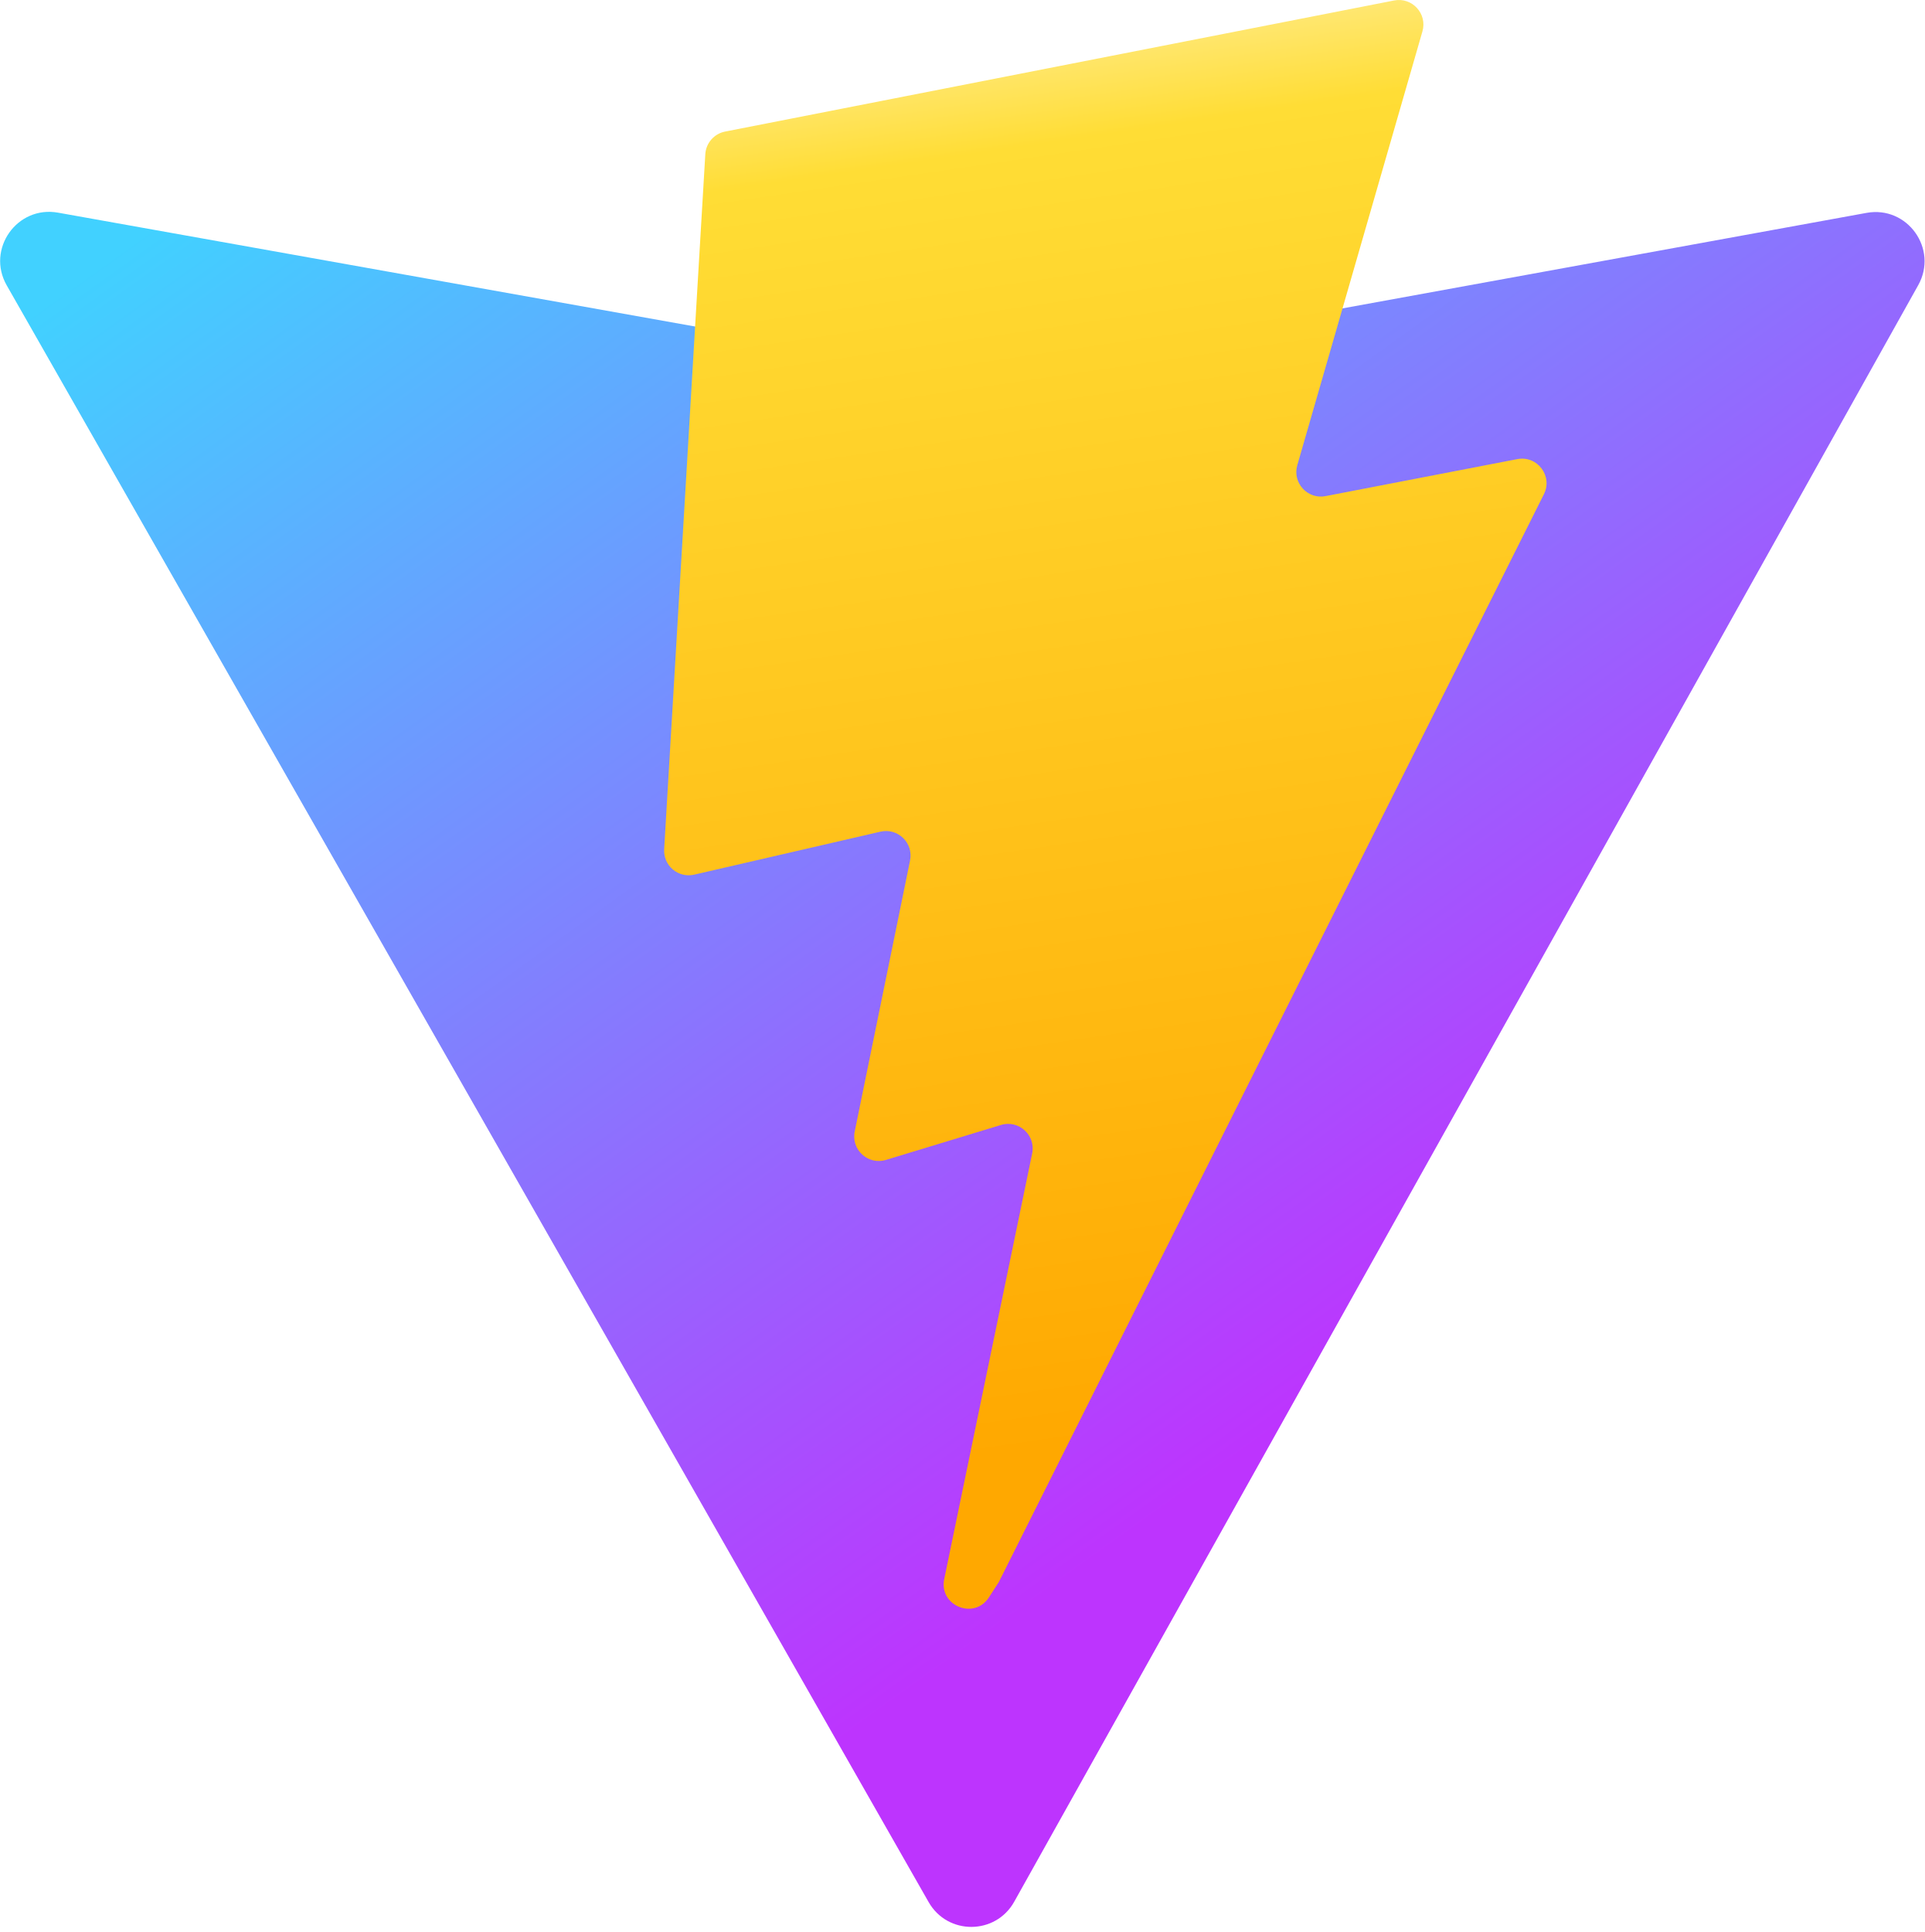
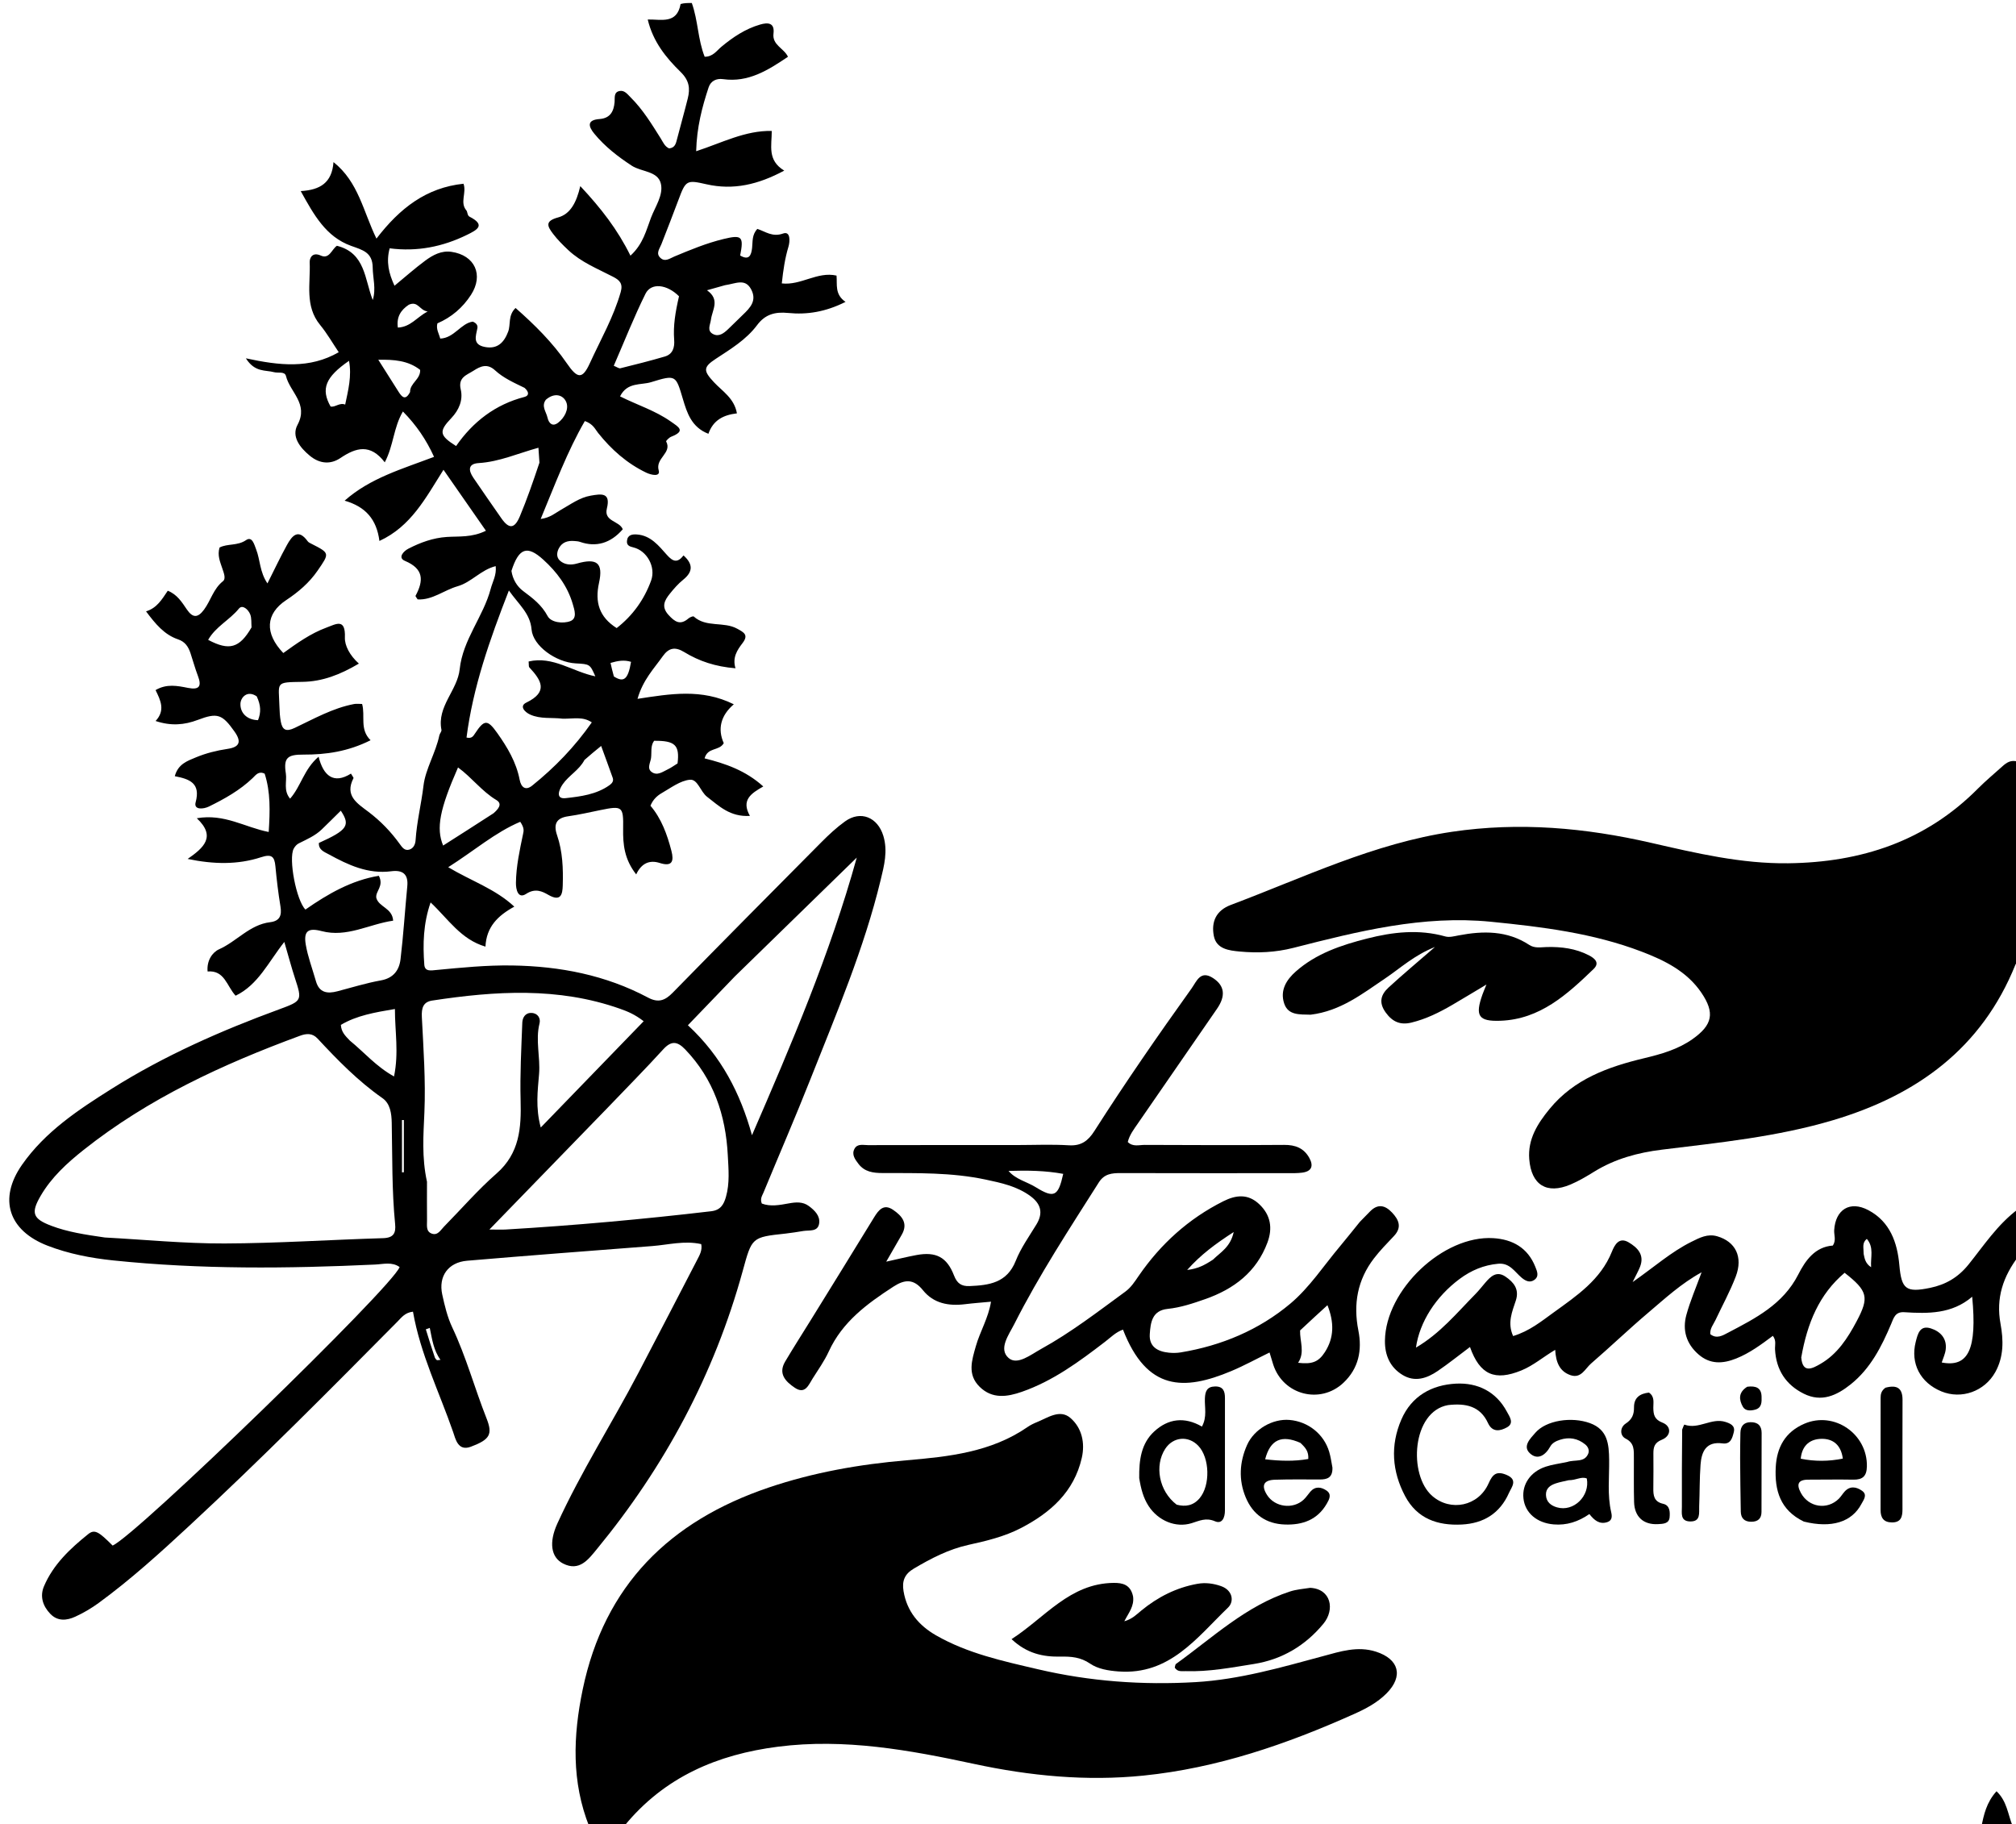
- <svg xmlns="http://www.w3.org/2000/svg" aria-hidden="true" role="img" class="iconify iconify--logos" width="31.88" height="32" preserveAspectRatio="xMidYMid meet" viewBox="0 0 256 257">
-   <defs>
-     <linearGradient id="IconifyId1813088fe1fbc01fb466" x1="-.828%" x2="57.636%" y1="7.652%" y2="78.411%">
-       <stop offset="0%" stop-color="#41D1FF" />
-       <stop offset="100%" stop-color="#BD34FE" />
-     </linearGradient>
-     <linearGradient id="IconifyId1813088fe1fbc01fb467" x1="43.376%" x2="50.316%" y1="2.242%" y2="89.03%">
-       <stop offset="0%" stop-color="#FFEA83" />
-       <stop offset="8.333%" stop-color="#FFDD35" />
-       <stop offset="100%" stop-color="#FFA800" />
-     </linearGradient>
-   </defs>
-   <path fill="url(#IconifyId1813088fe1fbc01fb466)" d="M255.153 37.938L134.897 252.976c-2.483 4.44-8.862 4.466-11.382.048L.875 37.958c-2.746-4.814 1.371-10.646 6.827-9.67l120.385 21.517a6.537 6.537 0 0 0 2.322-.004l117.867-21.483c5.438-.991 9.574 4.796 6.877 9.62Z" />
-   <path fill="url(#IconifyId1813088fe1fbc01fb467)" d="M185.432.063L96.44 17.501a3.268 3.268 0 0 0-2.634 3.014l-5.474 92.456a3.268 3.268 0 0 0 3.997 3.378l24.777-5.718c2.318-.535 4.413 1.507 3.936 3.838l-7.361 36.047c-.495 2.426 1.782 4.5 4.151 3.78l15.304-4.649c2.372-.72 4.652 1.36 4.15 3.788l-11.698 56.621c-.732 3.542 3.979 5.473 5.943 2.437l1.313-2.028l72.516-144.72c1.215-2.423-.88-5.186-3.54-4.672l-25.505 4.922c-2.396.462-4.435-1.77-3.759-4.114l16.646-57.705c.677-2.35-1.37-4.583-3.769-4.113Z" />
+ <svg xmlns="http://www.w3.org/2000/svg" version="1.1" id="Layer_1" x="0px" y="0px" width="100%" viewBox="0 0 672 608" enable-background="new 0 0 672 608" xml:space="preserve">
+   <path fill="#000000" opacity="1" stroke="none" d=" M230.6,1   C232.705,6.861 232.595,13.147 234.89,18.919   C237.648,18.926 238.889,16.898 240.465,15.59   C244.352,12.361 248.479,9.604 253.369,8.186   C255.95,7.438 258.283,7.512 257.831,11.203   C257.362,15.028 261.335,16.079 262.656,18.923   C255.977,23.423 249.445,27.57 241.016,26.381   C238.794,26.067 236.912,26.985 236.205,29.125   C234.029,35.716 232.261,42.409 232.053,50.409   C240.7,47.589 248.387,43.469 257.252,43.645   C257.274,48.536 255.677,53.397 261.409,56.873   C252.705,61.547 244.435,63.456 235.514,61.432   C228.946,59.942 228.604,60.026 226.202,66.504   C224.35,71.496 222.387,76.446 220.462,81.411   C219.88,82.911 218.515,84.456 220.138,85.968   C221.702,87.427 223.297,86.128 224.763,85.516   C230.143,83.272 235.509,81.039 241.211,79.666   C247.284,78.203 247.989,78.787 246.72,85.175   C249.643,86.876 250.415,85.2 250.698,82.658   C250.933,80.552 250.59,78.289 252.446,76.305   C255.161,77.18 257.453,79.13 261.035,77.842   C263.508,76.953 263.367,80.432 262.812,82.267   C261.656,86.094 261.084,89.979 260.6,94.473   C267.008,95.212 272.413,90.419 278.844,91.867   C279.121,94.797 278.165,98.13 281.845,100.631   C275.195,103.983 268.996,104.951 262.769,104.328   C258.297,103.88 255.046,104.795 252.369,108.376   C248.706,113.273 243.538,116.361 238.522,119.661   C234.323,122.423 234.468,123.632 237.951,127.382   C240.777,130.425 244.754,132.728 245.641,137.791   C241.121,138.323 237.723,140.052 236.131,144.602   C230.526,142.433 229.013,137.67 227.622,132.985   C225.259,125.022 225.311,124.842 217.035,127.392   C213.603,128.449 209.11,127.295 206.683,132.131   C212.34,134.974 218.391,136.85 223.548,140.48   C226.203,142.349 228.711,143.631 223.729,145.581   C223.036,145.852 221.951,146.967 222.052,147.155   C224.118,151.026 218.388,152.69 219.567,156.806   C220.207,159.037 217.081,158.361 215.404,157.556   C208.969,154.466 203.792,149.852 199.367,144.318   C198.35,143.047 197.754,141.362 194.95,140.352   C189.103,150.448 185.021,161.475 180.228,172.997   C183.42,172.591 185.125,170.976 187.066,169.892   C190.25,168.113 193.193,165.859 196.938,165.217   C200.421,164.619 203.643,164.075 202.289,169.516   C201.204,173.877 206.522,173.617 207.586,176.432   C203.564,181.088 198.679,182.499 193.378,180.647   C192.762,180.432 192.075,180.393 191.415,180.342   C189.276,180.176 187.422,180.7 186.316,182.721   C185.525,184.168 185.445,185.817 186.651,186.898   C188.209,188.295 190.309,188.427 192.291,187.86   C198.956,185.952 201.14,187.616 199.675,194.272   C198.258,200.706 199.697,205.665 205.556,209.369   C210.883,205.23 214.726,199.883 217.032,193.547   C218.688,188.998 215.644,183.557 211.109,182.474   C209.758,182.151 208.869,181.768 208.989,180.324   C209.161,178.279 210.762,178.055 212.299,178.163   C216.911,178.485 219.581,181.929 222.294,184.969   C224.297,187.214 225.79,187.793 227.844,185.153   C230.923,187.926 231.162,190.48 227.748,193.231   C226.078,194.576 224.624,196.241 223.276,197.924   C221.539,200.092 220.333,202.23 222.825,204.972   C224.931,207.291 226.726,208.54 229.487,206.156   C229.949,205.758 231.028,205.311 231.253,205.515   C235.418,209.282 241.221,207.085 245.748,209.585   C247.915,210.782 249.63,211.6 247.523,214.359   C245.751,216.68 244.064,219.159 245.162,222.766   C238.508,222.229 233.057,220.416 228.064,217.364   C225.091,215.547 222.941,215.899 220.94,218.725   C217.983,222.903 214.308,226.628 212.506,232.958   C223.359,231.311 233.862,229.443 244.603,234.774   C240.177,238.554 239.164,243.078 241.252,247.73   C239.688,250.449 235.912,248.981 234.862,252.801   C241.774,254.525 248.52,256.818 254.425,262.167   C250.271,264.526 247.009,266.728 249.973,271.977   C243.314,272.378 239.678,268.662 235.701,265.616   C233.457,263.898 232.584,259.651 229.943,259.922   C226.715,260.253 223.639,262.617 220.634,264.339   C219.084,265.227 217.674,266.488 216.819,268.589   C220.474,272.872 222.386,278.15 223.806,283.636   C224.682,287.023 224.126,289.023 219.907,287.668   C216.566,286.596 213.829,287.702 212.064,291.478   C208.1,286.43 207.629,281.442 207.711,276.271   C207.831,268.8 207.48,268.541 200.186,270.029   C196.601,270.761 193.027,271.59 189.409,272.101   C185.329,272.677 184.464,274.828 185.694,278.429   C187.55,283.868 187.754,289.535 187.58,295.185   C187.492,298.059 187.003,300.739 182.749,298.282   C180.775,297.142 178.419,295.974 175.369,297.978   C172.676,299.748 171.95,296.511 171.978,294.288   C172.048,288.764 173.232,283.382 174.356,278   C174.56,277.023 174.853,276.049 173.414,273.945   C165.019,277.496 158.06,283.602 149.404,289.084   C157.256,293.764 165.093,296.306 171.438,302.228   C165.879,305.265 162.133,309.01 161.818,315.553   C153.606,313.15 149.447,306.379 143.535,300.825   C141.081,307.89 140.924,314.723 141.434,321.584   C141.608,323.937 143.648,323.515 145.348,323.354   C153.798,322.555 162.229,321.701 170.754,321.838   C186.651,322.092 201.878,325.029 215.999,332.54   C219.482,334.393 221.697,333.512 224.263,330.889   C240.695,314.097 257.234,297.41 273.794,280.744   C276.253,278.269 278.842,275.857 281.663,273.822   C286.884,270.057 292.558,272.431 294.443,278.621   C295.996,283.722 294.7,288.594 293.548,293.357   C288.009,316.252 278.792,337.883 270.161,359.699   C265.138,372.395 259.71,384.929 254.493,397.549   C254.065,398.583 253.285,399.595 253.937,401.197   C256.804,402.3 259.877,401.701 262.928,401.147   C265.282,400.72 267.586,400.514 269.642,402.046   C271.57,403.483 273.403,405.295 273.057,407.782   C272.652,410.697 269.84,410.023 267.809,410.34   C265.838,410.647 263.869,410.995 261.887,411.206   C250.481,412.425 250.657,412.462 247.55,423.75   C238.081,458.151 221.572,488.909 198.943,516.408   C196.155,519.796 193.138,523.976 187.7,521.205   C183.652,519.142 182.903,514.173 185.793,507.851   C193.702,490.553 203.967,474.51 212.776,457.689   C219.345,445.146 225.866,432.576 232.371,419.999   C233.193,418.41 234.157,416.791 233.742,414.72   C228.162,413.472 222.777,414.956 217.366,415.374   C196.81,416.958 176.251,418.518 155.708,420.261   C149.4,420.796 146.08,425.434 147.419,431.545   C148.234,435.27 149.14,439.084 150.758,442.503   C155.39,452.293 158.199,462.743 162.162,472.768   C164.27,478.101 163.371,479.848 156.964,482.258   C152.648,483.881 151.846,479.685 151.029,477.325   C146.438,464.066 140.135,451.394 137.66,437.246   C134.99,437.532 133.818,439.211 132.492,440.55   C109.747,463.52 86.982,486.469 63.274,508.456   C53.5,517.521 43.635,526.493 32.853,534.369   C30.449,536.124 27.825,537.655 25.123,538.901   C22.291,540.208 19.251,540.546 16.777,537.98   C14.262,535.371 13.232,532.139 14.662,528.776   C17.747,521.519 23.38,516.235 29.365,511.421   C31.544,509.669 32.898,510.554 37.54,515.205   C45.246,511.976 130.636,429.219 133.207,422.372   C130.662,420.547 127.762,421.407 125.06,421.533   C95.919,422.895 66.788,423.178 37.732,420.158   C30.317,419.387 22.914,417.968 15.884,415.258   C2.838,410.23 -0.628,399.686 7.342,388.275   C15.048,377.242 26.123,369.931 37.273,362.915   C54.832,351.867 73.731,343.547 93.17,336.418   C100.677,333.666 100.749,333.488 98.322,326.076   C97.146,322.482 96.181,318.819 94.771,313.993   C89.411,320.784 86.058,328.282 78.536,331.915   C75.578,328.715 74.888,323.35 69.198,323.84   C68.86,320.229 70.79,317.439 73.015,316.446   C78.917,313.815 83.233,308.238 90.023,307.416   C93.307,307.018 93.978,305.14 93.483,302.134   C92.754,297.707 92.222,293.24 91.804,288.772   C91.495,285.465 90.521,284.612 87,285.761   C79.22,288.299 71.202,288.126 62.55,286.325   C67.895,282.617 72.141,278.895 65.602,272.758   C74.865,271.156 81.594,275.791 89.567,277.338   C90.017,270.353 90.201,264.03 88.221,257.902   C86.18,256.921 85.265,258.365 84.232,259.354   C79.969,263.434 74.895,266.277 69.663,268.846   C67.812,269.755 64.504,270.061 65.213,267.443   C66.959,260.999 63.122,259.68 58.267,258.744   C59.349,254.672 62.468,253.648 65.303,252.468   C68.685,251.06 72.232,250.18 75.88,249.634   C79.905,249.032 80.555,247.241 78.18,243.877   C74.075,238.064 72.483,237.494 65.943,239.974   C61.469,241.67 57.05,242.068 51.868,240.342   C55.19,236.762 53.513,233.45 51.855,230.04   C55.562,227.855 59.162,228.617 62.673,229.308   C66.484,230.058 67.273,228.725 65.973,225.311   C65.029,222.83 64.336,220.254 63.496,217.732   C62.789,215.611 61.733,213.933 59.36,213.129   C54.76,211.571 51.82,207.992 48.683,203.799   C52.334,202.671 53.976,199.805 55.924,196.919   C59.073,198.168 60.637,200.746 62.285,203.159   C64.239,206.022 65.925,206.04 68.011,203.222   C70.265,200.18 71.125,196.28 74.307,193.755   C75.407,192.882 74.583,190.947 74.104,189.494   C73.381,187.303 72.382,185.123 73.193,182.507   C75.865,181.142 79.171,182.008 82.008,180.054   C84.068,178.635 84.751,181.523 85.39,183.16   C86.747,186.638 86.543,190.664 89.15,194.479   C91.496,189.825 93.44,185.684 95.646,181.687   C97.334,178.627 99.392,176.036 102.577,180.447   C102.849,180.823 103.37,181.045 103.811,181.27   C109.956,184.402 109.907,184.364 105.863,190.229   C103.067,194.284 99.449,197.361 95.375,200.062   C88.543,204.592 88.112,211.08 94.436,217.688   C98.904,214.48 103.482,211.173 108.795,209.216   C112.01,208.032 115.205,205.95 114.964,212.502   C114.866,215.165 116.559,218.458 119.625,221.212   C113.335,224.926 107.451,227.19 100.855,227.293   C91.557,227.439 92.914,227.292 93.15,235.608   C93.197,237.268 93.298,238.948 93.605,240.575   C94.123,243.316 95.346,244.01 98.188,242.668   C104.636,239.623 110.902,236.038 118.035,234.685   C118.816,234.537 119.649,234.665 120.703,234.665   C121.829,238.677 119.791,243.116 123.525,246.755   C116.004,250.527 108.673,251.578 101.192,251.544   C95.874,251.519 94.453,252.533 95.281,257.837   C95.694,260.486 94.383,263.477 96.696,266.233   C100.351,262.086 101.304,256.407 106.2,252.25   C107.805,258.68 111.263,261.473 116.986,257.88   C117.538,258.843 117.913,259.236 117.832,259.393   C114.787,265.267 119.091,267.807 122.85,270.652   C126.858,273.686 130.321,277.276 133.259,281.357   C134.063,282.473 134.884,283.682 136.434,283.216   C137.853,282.79 138.441,281.435 138.53,280.069   C138.926,273.948 140.444,267.968 141.166,261.888   C141.824,256.347 145.247,250.946 146.45,245.137   C146.583,244.496 147.256,243.839 147.149,243.295   C145.597,235.451 152.487,230.163 153.232,223.069   C154.27,213.179 161.118,205.574 163.575,196.254   C164.196,193.897 165.566,191.715 165.232,188.719   C160.297,189.943 157.142,194.106 152.531,195.426   C148.009,196.721 144.105,200.096 139.216,199.811   C138.82,199.162 138.434,198.768 138.512,198.622   C141.222,193.559 141.328,189.644 134.99,186.974   C132.519,185.932 134.447,183.763 136.136,182.896   C140.151,180.836 144.324,179.298 148.941,178.993   C153.019,178.723 157.262,179.241 161.976,176.923   C157.342,170.267 152.886,163.866 147.827,156.598   C141.829,166.108 136.982,175.487 126.475,180.325   C125.542,173.069 121.819,168.893 114.877,166.898   C123.397,159.336 134.077,156.329 144.682,152.289   C142.073,146.562 138.819,141.77 134.304,137.17   C131.134,142.555 131.22,148.505 128.254,154.113   C123.438,147.82 118.685,149.171 113.468,152.684   C110.213,154.876 106.594,154.654 103.292,151.937   C99.94,149.177 97.091,145.489 99.172,141.62   C102.948,134.604 96.641,130.714 95.327,125.357   C94.92,123.698 92.709,124.446 91.327,124.062   C88.513,123.28 84.982,124.226 81.961,119.445   C93.197,121.866 103.19,122.995 112.913,117.413   C110.892,114.417 109.048,111.169 106.711,108.325   C101.501,101.987 103.538,94.515 103.231,87.448   C103.17,86.044 104.091,83.896 106.933,85.193   C109.796,86.499 110.583,83.082 112.301,81.93   C121.814,84.32 121.51,93.033 124.243,100.012   C125.428,96.279 124.272,92.72 124.232,89.151   C124.175,84.074 120.819,83.322 117.049,81.962   C108.633,78.927 104.64,71.633 100.244,63.701   C106.671,63.319 110.659,60.984 111.164,54.033   C119.516,60.685 121.036,70.41 125.483,79.539   C133.289,69.368 142.109,62.551 154.5,61.247   C155.604,64.281 153.189,67.476 155.469,70.159   C155.872,70.633 155.73,71.83 156.515,72.232   C162.065,75.074 158.954,76.673 155.683,78.277   C147.586,82.25 139.062,83.968 129.888,82.777   C128.678,87.27 129.579,91.101 131.502,95.25   C135.088,92.297 138.286,89.45 141.713,86.911   C144.259,85.025 147.112,83.459 150.494,83.952   C158.276,85.086 161.293,91.637 157.003,98.282   C154.242,102.559 150.46,105.794 145.804,107.786   C145.289,109.705 146.3,111.129 146.744,112.866   C151.381,112.706 153.645,107.746 157.592,107.215   C158.989,107.779 159.283,108.621 159.122,109.436   C158.603,112.067 157.474,114.831 161.565,115.65   C165.864,116.511 168.06,114.092 169.39,110.548   C170.289,108.153 169.256,105.183 171.855,102.664   C178.232,108.276 184.169,114.157 188.961,121.135   C192.484,126.264 194.126,126.52 196.619,121.066   C200.198,113.238 204.529,105.719 206.908,97.339   C207.703,94.542 206.549,93.402 204.391,92.279   C199.247,89.603 193.802,87.479 189.442,83.386   C187.609,81.665 185.869,79.932 184.352,77.942   C182.341,75.305 181.668,73.673 186.04,72.478   C190.132,71.359 192.16,67.489 193.43,62.038   C200.348,69.427 205.823,76.461 210.149,85.223   C214.387,81.361 215.418,76.722 216.992,72.59   C218.392,68.91 221.151,65.058 220.302,61.279   C219.33,56.949 213.844,57.365 210.592,55.237   C205.949,52.2 201.636,48.856 198.106,44.57   C196.033,42.054 195.659,39.987 199.848,39.679   C203.392,39.419 204.596,37.156 204.866,34.029   C204.99,32.595 204.518,30.738 206.515,30.339   C208.167,30.009 209.155,31.411 210.228,32.476   C214.284,36.504 217.223,41.343 220.234,46.129   C221.022,47.382 221.564,48.825 223.03,49.469   C225.04,49.283 225.31,47.796 225.692,46.319   C226.855,41.815 228.131,37.34 229.255,32.827   C230.092,29.466 229.77,26.814 226.838,23.953   C222.023,19.253 217.664,13.896 215.91,6.502   C220.434,6.405 225.624,8.119 226.869,1.339   C228.067,1 229.133,1 230.6,1  M34.956,412.517   C48.246,413.23 61.538,414.549 74.826,414.507   C92.459,414.452 110.086,413.262 127.721,412.737   C131.212,412.632 132.003,411.023 131.708,408.04   C130.597,396.794 130.806,385.506 130.576,374.23   C130.515,371.231 130.094,367.882 127.492,366.066   C119.382,360.402 112.553,353.408 105.877,346.222   C104.118,344.329 102.165,344.469 99.962,345.282   C74.228,354.773 49.481,366.156 27.834,383.348   C22.361,387.695 17.16,392.445 13.571,398.592   C10.209,404.35 10.911,406.265 17.081,408.605   C22.556,410.682 28.305,411.558 34.956,412.517  M142.329,393.939   C142.327,398.261 142.297,402.583 142.34,406.904   C142.357,408.517 141.937,410.517 143.939,411.226   C145.916,411.926 146.849,410.067 147.97,408.926   C153.806,402.994 159.278,396.651 165.519,391.183   C173.203,384.449 173.787,376 173.536,366.793   C173.302,358.175 173.776,349.532 174.099,340.906   C174.161,339.228 175.084,337.562 177.199,337.66   C179.321,337.758 180.264,339.492 179.843,341.157   C178.423,346.771 180.15,352.353 179.692,358.008   C179.253,363.431 178.44,369.172 180.253,375.852   C192.094,363.623 203.271,352.082 214.557,340.426   C211.627,338.146 209.166,337.148 206.657,336.262   C186.074,328.992 165.1,330.334 144.067,333.534   C141.077,333.989 140.461,335.979 140.616,339.046   C141.15,349.613 141.918,360.176 141.467,370.79   C141.151,378.23 140.537,385.729 142.329,393.939  M202.653,369.152   C189.783,382.41 176.913,395.668 163.135,409.863   C166,409.863 167.316,409.93 168.625,409.853   C191.5,408.504 214.309,406.434 237.069,403.763   C240.2,403.395 241.263,401.499 241.984,398.975   C243.291,394.396 242.836,389.685 242.596,385.076   C241.904,371.749 237.879,359.68 228.386,349.807   C225.73,347.046 223.728,346.88 221.038,349.837   C215.217,356.237 209.127,362.391 202.653,369.152  M244.973,325.464   C239.834,330.808 234.696,336.151 229.299,341.763   C240.433,352.068 246.782,364.415 250.659,378.421   C263.769,348.15 276.648,318.118 285.588,285.875   C271.819,299.294 258.65,312.13 244.973,325.464  M187.554,239.573   C183.939,239.115 180.169,239.765 176.716,238.2   C174.875,237.365 173.037,235.372 175.43,234.213   C182.877,230.607 180.443,226.767 176.446,222.474   C176.186,222.194 176.317,221.552 176.205,220.509   C184.3,218.588 190.862,223.93 198.443,225.455   C196.648,221.397 196.648,221.397 191.886,221.135   C185.294,220.772 177.643,215.277 177.19,209.842   C176.742,204.471 172.96,201.564 169.629,196.834   C163.19,213.353 157.663,229.099 155.507,245.854   C157.24,246.302 157.771,245.362 158.308,244.545   C161.419,239.811 162.494,239.771 165.728,244.321   C169.118,249.091 172.085,254.062 173.216,259.92   C173.71,262.477 175.191,263.653 177.407,261.871   C184.892,255.849 191.538,249.009 197.268,240.805   C194.27,238.755 191.25,239.648 187.554,239.573  M105.334,327.149   C106.44,330.962 109.14,331.309 112.435,330.451   C117.268,329.192 122.061,327.693 126.964,326.812   C131.169,326.057 133.075,323.388 133.51,319.758   C134.479,311.676 134.975,303.538 135.764,295.432   C136.166,291.31 134.138,289.944 130.42,290.43   C122.688,291.44 116.069,288.343 109.604,284.797   C108.148,283.998 106.144,283.324 106.293,280.997   C115.815,276.701 116.868,275.144 113.602,270.238   C111.479,272.33 109.378,274.439 107.233,276.502   C105.033,278.618 102.261,279.797 99.58,281.14   C98.893,281.483 98.276,282.204 97.903,282.899   C96.119,286.227 98.752,300.147 101.812,303.198   C109.332,297.952 117.24,293.419 126.287,291.945   C128.072,295.46 125.063,297.074 125.435,299.308   C126.283,302.415 130.778,302.638 131.05,306.902   C122.996,308.056 115.669,312.602 107.206,310.38   C102.747,309.209 101.153,310.333 101.921,314.883   C102.581,318.793 104.012,322.573 105.334,327.149  M226.335,98.764   C222.339,94.761 217.046,94.117 215.158,97.934   C211.319,105.693 208.134,113.775 204.589,121.93   C205.639,122.346 206.296,122.882 206.791,122.759   C211.749,121.53 216.709,120.29 221.608,118.846   C224.269,118.062 224.918,115.828 224.722,113.282   C224.362,108.592 225.119,104.026 226.335,98.764  M179.815,154.228   C179.708,152.644 179.601,151.059 179.479,149.249   C172.669,151.127 166.432,153.946 159.546,154.367   C155.917,154.588 156.158,156.862 157.765,159.232   C160.838,163.762 163.977,168.247 167.101,172.742   C169.659,176.422 171.516,176.338 173.29,172.102   C175.654,166.454 177.663,160.658 179.815,154.228  M174.864,129.298   C171.425,127.618 167.859,126.066 165.031,123.458   C162.432,121.062 160.168,122.067 157.845,123.571   C155.596,125.027 152.624,125.767 153.578,129.817   C154.413,133.363 152.987,136.693 150.443,139.369   C146.238,143.793 146.403,145.131 152.031,148.684   C157.659,140.579 165.101,134.831 174.841,132.311   C176.236,131.95 176.548,130.816 174.864,129.298  M170.481,190.305   C170.891,193.074 172.287,195.455 174.405,197.037   C177.592,199.418 180.549,201.628 182.555,205.396   C183.679,207.508 187.671,207.984 190.108,207.055   C192.467,206.154 191.513,203.37 190.895,201.274   C189.15,195.353 185.583,190.633 181.092,186.559   C175.775,181.735 172.969,182.556 170.481,190.305  M164.499,271.106   C165.947,269.847 167.68,268.023 165.457,266.691   C160.603,263.785 157.248,259.156 152.674,255.826   C146.576,269.713 145.312,276.084 147.712,281.863   C153.165,278.392 158.552,274.962 164.499,271.106  M116.619,346.885   C121.359,350.733 125.384,355.537 131.345,358.833   C132.981,350.85 131.639,343.904 131.638,336.349   C124.894,337.483 118.881,338.518 113.619,341.643   C113.786,344.04 115.004,345.194 116.619,346.885  M241.651,95.072   C239.924,95.558 238.196,96.045 235.663,96.758   C240.14,99.911 237.401,103.285 236.983,106.547   C236.764,108.264 235.499,110.287 237.764,111.396   C239.668,112.328 241.262,111.082 242.623,109.802   C244.311,108.215 245.925,106.55 247.604,104.954   C250.091,102.588 252.403,100.17 250.342,96.382   C248.332,92.689 245.212,94.562 241.651,95.072  M194.815,253.342   C193.095,256.681 189.624,258.463 187.559,261.446   C186.389,263.135 184.998,266.454 188.551,266.061   C193.503,265.514 198.771,264.854 203.134,261.76   C204.026,261.128 204.623,260.376 204.231,259.267   C203.012,255.814 201.737,252.38 200.383,248.66   C198.332,250.332 196.805,251.576 194.815,253.342  M83.848,209.133   C83.724,207.664 83.919,206.067 83.392,204.761   C82.777,203.234 80.844,201.391 79.623,202.894   C76.571,206.655 71.873,208.889 69.384,213.295   C76.38,217.001 79.813,216.1 83.848,209.133  M136.692,130.676   C136.624,127.715 140.213,126.46 140.05,123.299   C136.018,120.147 131.263,119.827 126.102,119.929   C128.476,123.681 130.661,127.144 132.856,130.601   C133.973,132.359 135.164,133.645 136.692,130.676  M115.061,134.864   C116.052,130.113 117.305,125.38 116.338,120.279   C108.462,125.707 106.892,129.664 110.193,135.507   C111.692,135.871 113.18,134.108 115.061,134.864  M225.851,254.487   C226.595,248.378 225.041,246.871 218.033,246.944   C216.765,248.674 217.272,250.754 217.017,252.675   C216.81,254.23 215.577,256.116 217.195,257.323   C219.095,258.74 220.954,257.225 222.706,256.401   C223.598,255.982 224.408,255.391 225.851,254.487  M181.946,133.26   C180.366,135.408 182.047,137.21 182.491,139.184   C182.986,141.385 184.351,142.205 185.973,140.97   C188.139,139.322 189.725,136.383 188.751,134.04   C187.767,131.675 184.889,130.704 181.946,133.26  M85.571,232.125   C82.392,229.961 80.217,232.513 80.146,234.584   C80.044,237.564 82.21,239.965 86.005,240.069   C87.042,237.483 86.98,235.129 85.571,232.125  M136.262,101.584   C133.611,103.348 132.122,105.641 132.618,109.199   C136.885,108.99 138.931,105.75 142.543,103.819   C139.837,103.517 139.393,100.198 136.262,101.584  M204.625,225.495   C207.949,227.616 209.351,226.494 210.349,220.625   C208.106,219.905 205.953,220.261 203.511,220.984   C203.829,222.406 204.108,223.651 204.625,225.495  M133.992,380.609   C133.992,384.005 133.992,387.402 133.992,390.798   C134.2,390.791 134.409,390.784 134.617,390.777   C134.617,384.972 134.617,379.167 134.617,373.361   C134.408,373.361 134.2,373.36 133.991,373.36   C133.991,375.47 133.991,377.58 133.992,380.609  M144.98,452.612   C145.183,452.873 145.339,453.219 145.605,453.367   C145.812,453.482 146.156,453.35 146.829,453.297   C144.504,450.113 144.02,446.331 143.26,442.656   C142.821,442.813 142.381,442.97 141.942,443.127   C142.863,446.106 143.784,449.085 144.98,452.612  z" />
+   <path fill="#000000" opacity="1" stroke="none" d=" M196.461,609   C190.449,593.945 191.025,578.659 194.219,563.258   C201.447,528.407 223.276,507.021 256.248,495.862   C271.152,490.818 286.499,488.125 302.145,486.788   C316.28,485.579 330.384,484.088 342.564,475.667   C343.515,475.009 344.589,474.496 345.664,474.057   C349.285,472.579 353.306,469.645 356.812,472.678   C360.596,475.95 361.75,480.945 360.591,486.007   C357.998,497.333 350.165,504.247 340.369,509.348   C334.859,512.217 328.831,513.652 322.82,514.981   C316.2,516.445 310.354,519.491 304.587,522.901   C301.509,524.72 300.622,527.046 301.177,530.393   C302.303,537.184 306.302,541.868 312.033,545.152   C322.584,551.197 334.344,553.722 346.016,556.452   C363.315,560.499 380.849,561.768 398.557,560.728   C413.111,559.873 427.019,555.847 440.993,552.072   C446.718,550.525 452.527,548.612 458.631,550.571   C466.363,553.053 467.862,558.739 462.211,564.458   C459.111,567.595 455.276,569.606 451.308,571.383   C428.868,581.432 405.8,589.385 381.169,591.887   C362.128,593.82 343.35,592.012 324.662,587.992   C303.155,583.364 281.507,579.418 259.337,582.256   C239.206,584.833 221.488,592.291 208.103,608.679   C204.307,609 200.614,609 196.461,609  z" />
+   <path fill="#000000" opacity="1" stroke="none" d=" M673,319.531   C672.595,320.523 672.042,320.987 671.805,321.578   C660.576,349.467 638.961,365.097 611.005,373.417   C592.374,378.962 573.141,380.877 553.984,383.236   C545.941,384.227 538.367,386.278 531.429,390.552   C528.882,392.122 526.282,393.677 523.538,394.842   C515.582,398.221 510.424,395.024 509.747,386.368   C509.228,379.724 512.524,374.551 516.5,369.689   C524.671,359.697 536.009,355.639 548.017,352.76   C553.688,351.4 559.308,349.827 564.177,346.381   C570.842,341.663 571.709,337.64 567.092,330.87   C562.265,323.794 554.896,320.157 547.219,317.225   C531.053,311.052 514.066,308.966 496.975,307.264   C474.291,305.006 452.694,310.466 431.087,315.978   C425.174,317.486 419.211,317.751 413.243,317.19   C409.707,316.857 405.439,316.39 404.601,311.947   C403.722,307.294 405.332,303.512 410.298,301.644   C434.541,292.523 457.988,281.13 484.02,277.271   C506.436,273.949 528.421,275.924 550.33,280.948   C565.383,284.4 580.4,287.958 596.057,287.769   C620.375,287.476 641.868,280.442 659.319,262.863   C661.897,260.267 664.732,257.926 667.45,255.47   C668.852,254.203 670.334,253.164 672.691,253.915   C673,275.688 673,297.375 673,319.531  z" />
+   <path fill="#000000" opacity="1" stroke="none" d=" M673,418.533   C667.648,425.516 665.264,432.745 666.841,441.284   C667.843,446.713 667.947,452.258 665.108,457.377   C661.542,463.809 653.834,466.573 647.13,463.819   C640.074,460.92 636.762,454.47 638.567,447.336   C639.257,444.607 639.963,441.651 643.618,442.818   C646.789,443.831 649.053,446.169 648.558,449.945   C648.369,451.384 647.699,452.759 647.241,454.183   C656.164,455.894 659.052,449.716 657.396,432.262   C650.628,438.05 642.689,437.922 634.721,437.418   C631.726,437.229 631.211,439.374 630.379,441.344   C627.178,448.917 623.508,456.181 616.902,461.463   C612.233,465.196 607.168,467.541 601.248,464.581   C595.249,461.583 592.046,456.619 591.678,449.844   C591.601,448.428 592.182,446.881 590.952,445.298   C587.084,448.193 583.224,451.057 578.737,452.851   C574.282,454.633 570.02,454.873 566.12,451.45   C562.062,447.888 560.758,443.348 562.122,438.333   C563.384,433.696 565.333,429.246 567.196,424.118   C560.38,427.855 554.978,432.872 549.409,437.589   C542.927,443.078 536.792,448.975 530.358,454.524   C528.373,456.236 527.049,459.649 523.469,458.397   C519.866,457.137 518.624,454.11 518.401,449.965   C514.406,452.325 511.146,455.183 507.151,456.82   C498.309,460.442 493.29,458.331 489.991,449.016   C486.351,451.743 482.89,454.525 479.234,457.021   C475.633,459.479 471.612,460.819 467.524,458.337   C463.34,455.797 461.582,451.74 461.645,446.893   C461.865,429.96 481.072,411.713 497.763,412.736   C504.204,413.131 509.249,415.953 511.77,422.282   C512.395,423.849 513.164,425.541 511.307,426.743   C509.805,427.715 508.348,426.874 507.197,425.905   C504.846,423.924 503.259,420.917 499.396,421.265   C494.579,421.699 490.355,423.494 486.558,426.318   C478.607,432.229 473.187,440.691 471.985,449.22   C480.029,444.514 485.624,437.646 491.77,431.411   C492.937,430.227 493.963,428.903 495.047,427.637   C496.87,425.51 498.838,423.532 501.819,425.557   C504.572,427.428 506.507,429.743 505.278,433.522   C504.08,437.206 502.378,440.931 504.373,445.368   C509.779,443.745 513.797,440.457 517.908,437.485   C525.577,431.94 533.537,426.63 537.297,417.248   C538.212,414.967 539.685,412.249 542.864,414.124   C545.816,415.865 548.26,418.283 546.674,422.3   C546.135,423.663 545.397,424.947 544.207,427.377   C551.351,422.401 557.034,417.303 563.847,413.934   C566.534,412.605 569.182,411.176 572.397,412.109   C578.505,413.88 581.091,418.984 578.576,425.556   C576.677,430.518 574.094,435.219 571.828,440.041   C571.134,441.518 569.951,442.815 570.087,444.73   C572.202,446.456 574.273,445.162 576.034,444.238   C585.173,439.447 594.356,434.793 599.414,424.867   C601.819,420.148 604.987,415.635 610.953,415.202   C612.129,413.389 611.299,411.704 611.397,410.082   C611.811,403.171 616.668,400.149 622.807,403.416   C630.023,407.257 632.444,414.193 633.12,421.748   C633.833,429.715 635.309,430.97 643.343,429.311   C648.573,428.231 652.721,425.823 656.206,421.489   C661.299,415.156 665.796,408.229 672.668,403.074   C673,408.022 673,413.044 673,418.533  M600.414,452.526   C600.876,458.065 604.336,456.067 606.767,454.676   C612.446,451.426 615.892,446.068 618.887,440.43   C623.112,432.474 622.62,430.349 614.873,424.281   C606.372,431.475 602.427,441.055 600.414,452.526  M621.219,418.005   C621.542,419.576 621.8,421.181 623.703,422.425   C623.466,419.05 624.738,415.84 622.272,412.974   C620.607,414.328 621.227,415.881 621.219,418.005  z" />
+   <path fill="#000000" opacity="1" stroke="none" d=" M660.458,609   C661.25,605.001 662.138,600.827 665.505,597.109   C668.995,600.423 669.253,604.679 670.857,608.665   C667.639,609 664.277,609 660.458,609  z" />
+   <path fill="#000000" opacity="1" stroke="none" d=" M453.292,407.292   C454.582,405.958 455.639,404.895 456.688,403.823   C459.261,401.194 461.68,401.73 463.997,404.182   C466.303,406.622 467.384,409.129 464.642,412.033   C462.361,414.449 460.015,416.834 457.996,419.463   C452.492,426.631 451.034,434.67 452.793,443.533   C454.089,450.059 452.895,456.169 447.798,460.961   C440.057,468.24 427.687,464.999 424.406,454.874   C424.009,453.65 423.656,452.411 423.183,450.852   C418.718,453.034 414.653,455.271 410.397,457.054   C394.705,463.633 382.29,463.746 374.327,443.227   C371.952,444.048 370.236,445.827 368.326,447.293   C359.72,453.901 350.993,460.349 340.611,463.958   C335.764,465.643 330.79,466.438 326.569,462.308   C322.353,458.181 323.952,453.447 325.284,448.744   C326.674,443.838 329.46,439.388 330.334,433.915   C327.215,434.211 324.421,434.411 321.645,434.754   C316.209,435.426 311.18,434.498 307.635,430.076   C304.524,426.195 301.541,426.467 297.774,428.914   C289.039,434.587 280.789,440.623 276.255,450.517   C274.807,453.677 272.747,456.564 270.883,459.523   C269.515,461.696 268.379,464.929 264.919,462.594   C261.926,460.575 259.287,457.975 261.715,453.879   C264.519,449.151 267.491,444.524 270.38,439.847   C277.383,428.508 284.41,417.184 291.359,405.811   C292.901,403.288 294.601,401.191 297.67,403.279   C300.549,405.237 302.844,407.718 300.559,411.629   C298.989,414.316 297.452,417.023 295.41,420.572   C299.412,419.69 302.42,418.939 305.462,418.374   C311.971,417.163 315.627,419.017 318.003,425.177   C319.021,427.818 320.467,428.824 323.183,428.711   C329.716,428.439 335.659,427.657 338.572,420.307   C340.273,416.017 343.056,412.141 345.48,408.156   C347.848,404.262 346.914,401.225 343.408,398.668   C338.965,395.428 333.755,394.315 328.526,393.205   C317.182,390.797 305.67,391.063 294.183,391.03   C291.047,391.021 288.184,390.646 286.146,387.958   C285.025,386.478 283.808,384.89 284.819,382.969   C285.785,381.135 287.757,381.73 289.338,381.726   C305.836,381.684 322.333,381.7 338.831,381.699   C344.663,381.698 350.512,381.428 356.322,381.783   C360.431,382.034 362.718,380.275 364.792,377.026   C375.102,360.871 386.002,345.111 397.161,329.533   C398.879,327.135 400.123,323.258 404.399,326.072   C408.216,328.584 408.63,331.981 405.672,336.268   C396.874,349.02 388.058,361.76 379.275,374.522   C377.963,376.429 376.522,378.288 375.923,380.679   C377.589,382.385 379.707,381.643 381.58,381.651   C397.078,381.723 412.576,381.761 428.073,381.65   C431.762,381.623 434.607,382.706 436.422,385.959   C437.925,388.654 437.249,390.487 434.046,390.901   C432.403,391.114 430.721,391.075 429.056,391.075   C410.559,391.08 392.062,391.091 373.565,391.045   C370.63,391.038 368.107,391.259 366.264,394.169   C356.459,409.647 346.394,424.971 338.114,441.346   C336.311,444.911 332.719,449.638 336.199,452.684   C339.107,455.229 343.621,451.559 347.029,449.679   C356.976,444.194 365.955,437.252 375.101,430.567   C377.037,429.152 378.263,427.203 379.591,425.275   C386.906,414.654 396.184,406.253 407.767,400.439   C412.032,398.298 416.038,397.9 419.749,401.414   C423.58,405.04 424.268,409.412 422.472,414.225   C418.808,424.047 411.284,429.706 401.751,433.05   C397.675,434.48 393.554,435.869 389.216,436.315   C384.007,436.851 383.518,440.886 383.261,444.716   C382.978,448.917 385.867,450.531 389.585,450.909   C390.898,451.043 392.268,451.036 393.568,450.821   C407.168,448.581 419.681,443.326 430.127,434.549   C436.535,429.166 441.297,421.82 446.764,415.327   C448.909,412.778 450.96,410.15 453.292,407.292  M433.363,443.498   C433.24,447.114 435.052,450.747 432.705,454.281   C437.327,454.833 439.501,454.026 441.622,450.737   C444.736,445.908 444.747,440.811 442.485,435.083   C439.388,437.911 436.596,440.46 433.363,443.498  M336.18,390.324   C338.57,393.152 342.226,393.891 345.215,395.736   C351.383,399.543 352.746,398.827 354.406,391.305   C348.529,390.221 342.609,390.116 336.18,390.324  M404.331,419.894   C406.798,417.466 410.155,415.729 411.23,410.697   C405.186,414.613 400.316,418.188 395.719,423.336   C399.244,422.943 401.537,421.73 404.331,419.894  z" />
+   <path fill="#000000" opacity="1" stroke="none" d=" M436.877,338.246   C433.106,338.153 429.357,338.464 428.048,334.471   C426.628,330.141 428.77,326.641 431.915,323.86   C438.723,317.84 447.089,315.052 455.687,312.864   C464.317,310.667 472.983,309.688 481.78,312.164   C483.113,312.539 484.735,312.096 486.183,311.819   C494.404,310.243 502.408,310.165 509.758,314.988   C511.593,316.193 513.623,315.74 515.59,315.692   C520.482,315.571 525.215,316.166 529.634,318.451   C531.663,319.501 533.303,320.986 531.189,323.022   C522.389,331.494 513.355,339.78 500.159,340.266   C492.802,340.537 491.626,338.631 494.149,331.529   C494.417,330.775 494.74,330.04 495.48,328.191   C491.096,330.808 487.635,332.907 484.142,334.95   C479.821,337.478 475.356,339.694 470.453,340.879   C466.819,341.758 464.174,340.673 461.889,337.5   C459.476,334.149 460.313,331.519 462.854,329.182   C467.611,324.807 472.581,320.663 478.325,315.674   C471.415,318.406 466.791,322.736 461.644,326.207   C454.073,331.311 446.816,337.039 436.877,338.246  z" />
+   <path fill="#000000" opacity="1" stroke="none" d=" M377.689,532.166   C378.122,535.421 376.27,537.524 374.771,540.445   C377.41,539.714 378.861,538.171 380.426,536.887   C385.934,532.367 392.09,529.226 399.137,527.961   C401.819,527.479 404.462,527.834 407.009,528.725   C410.9,530.087 411.473,533.839 409.344,535.887   C398.968,545.869 389.92,558.428 372.864,557.175   C369.452,556.924 366.001,556.366 363.363,554.564   C360.177,552.389 357.03,552.161 353.494,552.229   C347.763,552.338 342.354,551.262 337.186,546.405   C348.423,539.137 356.571,527.836 371.178,527.654   C374.231,527.616 376.863,528.247 377.689,532.166  z" />
+   <path fill="#000000" opacity="1" stroke="none" d=" M436.734,529.299   C443.739,529.663 445.013,536.564 441.153,541.249   C435.1,548.595 427.282,553.203 417.971,554.684   C410.463,555.878 402.927,557.332 395.244,557.069   C393.97,557.025 392.54,557.417 391.585,555.898   C391.709,555.515 391.713,554.875 392.019,554.655   C404.229,545.884 415.3,535.299 430.023,530.511   C432.05,529.852 434.23,529.666 436.734,529.299  z" />
+   <path fill="#000000" opacity="1" stroke="none" d=" M482.669,468.386   C470.65,470.531 469.359,491.663 477.408,498.666   C483.558,504.016 492.828,502.077 496.184,494.507   C497.542,491.444 498.81,490.27 502.103,491.62   C506.122,493.267 503.845,495.731 502.959,497.727   C499.971,504.458 494.567,507.824 487.272,508.197   C479.189,508.611 472.355,506.248 468.367,498.717   C464.004,490.478 463.382,481.843 467.119,473.202   C470.525,465.325 477.29,461.639 485.334,461.231   C492.49,460.868 498.694,463.825 502.307,470.597   C503.202,472.273 504.821,474.413 502.32,475.803   C500.143,477.013 497.49,477.615 496.005,474.386   C493.402,468.727 488.624,467.696 482.669,468.386  z" />
+   <path fill="#000000" opacity="1" stroke="none" d=" M601.276,507.213   C593.351,503.379 591.53,496.774 591.91,489.137   C592.243,482.458 595.075,477.336 601.465,474.589   C611.407,470.315 622.526,477.995 622.296,488.848   C622.227,492.097 620.86,493.295 617.749,493.238   C612.759,493.147 607.766,493.241 602.774,493.242   C599.282,493.243 598.762,494.824 600.303,497.673   C602.902,502.478 609.072,503.45 612.952,499.589   C613.654,498.89 614.169,498.007 614.83,497.262   C616.649,495.212 618.792,495.623 620.664,496.935   C622.583,498.281 621.216,499.941 620.474,501.341   C617.273,507.381 610.525,509.509 601.276,507.213  M600.24,486.267   C604.923,487.186 609.56,487.188 614.274,486.215   C613.658,481.562 610.926,479.634 607.354,479.627   C603.608,479.619 600.694,481.563 600.24,486.267  z" />
+   <path fill="#000000" opacity="1" stroke="none" d=" M379.74,492.731   C379.655,486.655 380.404,481.146 384.773,477.144   C389.41,472.896 394.825,472.179 400.638,475.545   C402.435,472.314 401.495,469.125 401.633,466.101   C401.74,463.757 402.351,462.236 404.988,462.174   C407.718,462.11 408.323,463.724 408.318,466.036   C408.291,478.536 408.294,491.036 408.309,503.535   C408.312,505.853 407.395,508.151 404.991,507.112   C401.976,505.81 399.792,506.95 397.19,507.754   C391.905,509.387 386.072,506.931 382.886,502.057   C381.115,499.349 380.319,496.303 379.74,492.731  M392.224,501.578   C395.184,502.364 397.782,501.893 399.854,499.452   C403.491,495.166 403.276,485.983 399.427,481.946   C396.11,478.467 391.031,478.937 388.407,482.966   C384.802,488.502 386.245,497.027 392.224,501.578  z" />
+   <path fill="#000000" opacity="1" stroke="none" d=" M444.145,489.214   C444.253,492.625 442.366,493.189 439.921,493.182   C434.936,493.169 429.947,493.105 424.966,493.263   C421.192,493.383 420.342,495.195 422.351,498.351   C424.935,502.412 430.962,503.224 434.523,499.936   C435.368,499.155 436.004,498.151 436.762,497.271   C438.403,495.366 440.363,495.66 442.134,496.844   C444.019,498.103 443.082,499.824 442.256,501.252   C439.16,506.602 434.249,508.392 428.344,508.196   C422.012,507.987 417.609,504.846 415.23,499.13   C412.816,493.33 413.15,487.395 415.684,481.694   C418.052,476.37 424.254,472.848 429.864,473.336   C436.058,473.875 441.285,478.031 443.054,483.926   C443.53,485.51 443.774,487.164 444.145,489.214  M433.441,480.963   C427.243,478.221 423.425,479.845 421.717,486.453   C426.629,487.021 431.382,487.192 436.097,486.349   C436.257,483.859 435.205,482.594 433.441,480.963  z" />
+   <path fill="#000000" opacity="1" stroke="none" d=" M522.429,487.333   C525.069,486.476 528.104,487.603 529.388,484.633   C529.896,483.457 529.351,482.266 528.401,481.493   C525.895,479.453 523.06,478.948 519.961,479.957   C518.651,480.384 517.409,481.011 516.75,482.201   C515.121,485.144 512.523,486.849 509.955,484.444   C507.427,482.077 510.143,479.5 511.788,477.601   C515.371,473.463 523.865,472.152 530.015,474.409   C535.905,476.57 536.315,481.411 536.382,486.65   C536.456,492.462 535.732,498.313 537.065,504.087   C537.367,505.399 537.455,506.846 535.75,507.4   C533.114,508.257 531.376,506.718 529.793,504.708   C526.092,507.265 522.22,508.527 517.885,508.156   C512.278,507.675 508.343,504.324 507.817,499.483   C507.308,494.805 510.138,490.609 515.211,488.919   C517.405,488.189 519.748,487.907 522.429,487.333  M522.875,493.429   C521.432,493.777 519.954,494.023 518.553,494.498   C516.75,495.11 515.239,496.138 515.32,498.348   C515.407,500.696 516.987,501.889 518.999,502.474   C524.513,504.077 530.052,498.713 528.935,492.851   C527.109,492.086 525.444,493.439 522.875,493.429  z" />
+   <path fill="#000000" opacity="1" stroke="none" d=" M544.624,486.263   C544.622,483.328 544.849,481.064 541.863,479.547   C539.91,478.554 539.942,475.822 541.918,474.532   C544.058,473.135 544.689,471.474 544.669,469.146   C544.639,465.815 546.728,464.55 549.652,464.215   C551.635,465.57 551.08,467.555 551.106,469.296   C551.14,471.609 551.487,473.199 554.148,474.23   C557.218,475.419 557.102,478.677 553.926,479.942   C551.477,480.917 551.124,482.415 551.131,484.523   C551.143,488.352 551.175,492.181 551.11,496.008   C551.067,498.502 551.297,500.594 554.357,501.281   C556.668,501.799 556.685,504.023 556.538,505.769   C556.355,507.947 554.357,507.969 552.699,508.064   C547.84,508.344 544.83,505.639 544.695,500.705   C544.568,496.047 544.641,491.384 544.624,486.263  z" />
+   <path fill="#000000" opacity="1" stroke="none" d=" M628.487,462.59   C632.51,461.506 634.194,462.885 634.176,466.685   C634.119,478.839 634.157,490.993 634.156,503.147   C634.156,505.52 633.715,507.505 630.674,507.495   C627.877,507.485 626.857,505.947 626.858,503.376   C626.865,490.889 626.855,478.403 626.872,465.916   C626.874,464.737 627.093,463.587 628.487,462.59  z" />
+   <path fill="#000000" opacity="1" stroke="none" d=" M560.723,476.545   C561.013,475.688 561.395,474.866 561.466,474.892   C566.175,476.627 570.502,472.516 575.128,473.992   C576.667,474.483 578.497,475.182 577.933,477.401   C577.449,479.306 576.922,481.522 574.189,481.156   C568.69,480.42 567.174,483.877 566.848,488.246   C566.504,492.862 566.589,497.508 566.395,502.138   C566.303,504.33 566.992,507.262 563.337,507.171   C560.029,507.089 560.64,504.371 560.63,502.343   C560.589,493.888 560.648,485.433 560.723,476.545  z" />
+   <path fill="#000000" opacity="1" stroke="none" d=" M580.041,486.041   C580.069,482.898 580.064,480.246 580.138,477.597   C580.197,475.477 581.207,474.139 583.461,474.085   C585.874,474.028 587.21,475.201 587.21,477.664   C587.212,486.445 587.204,495.227 587.165,504.007   C587.155,506.236 585.963,507.281 583.713,507.272   C581.427,507.264 580.312,506.041 580.263,503.926   C580.127,498.13 580.107,492.331 580.041,486.041  z" />
+   <path fill="#000000" opacity="1" stroke="none" d=" M582.408,462.266   C585.302,461.902 587.097,462.606 587.187,465.497   C587.245,467.351 587.318,469.312 584.99,469.919   C583.515,470.304 581.76,470.398 580.938,468.909   C579.658,466.593 579.38,464.172 582.408,462.266  z" />
</svg>
